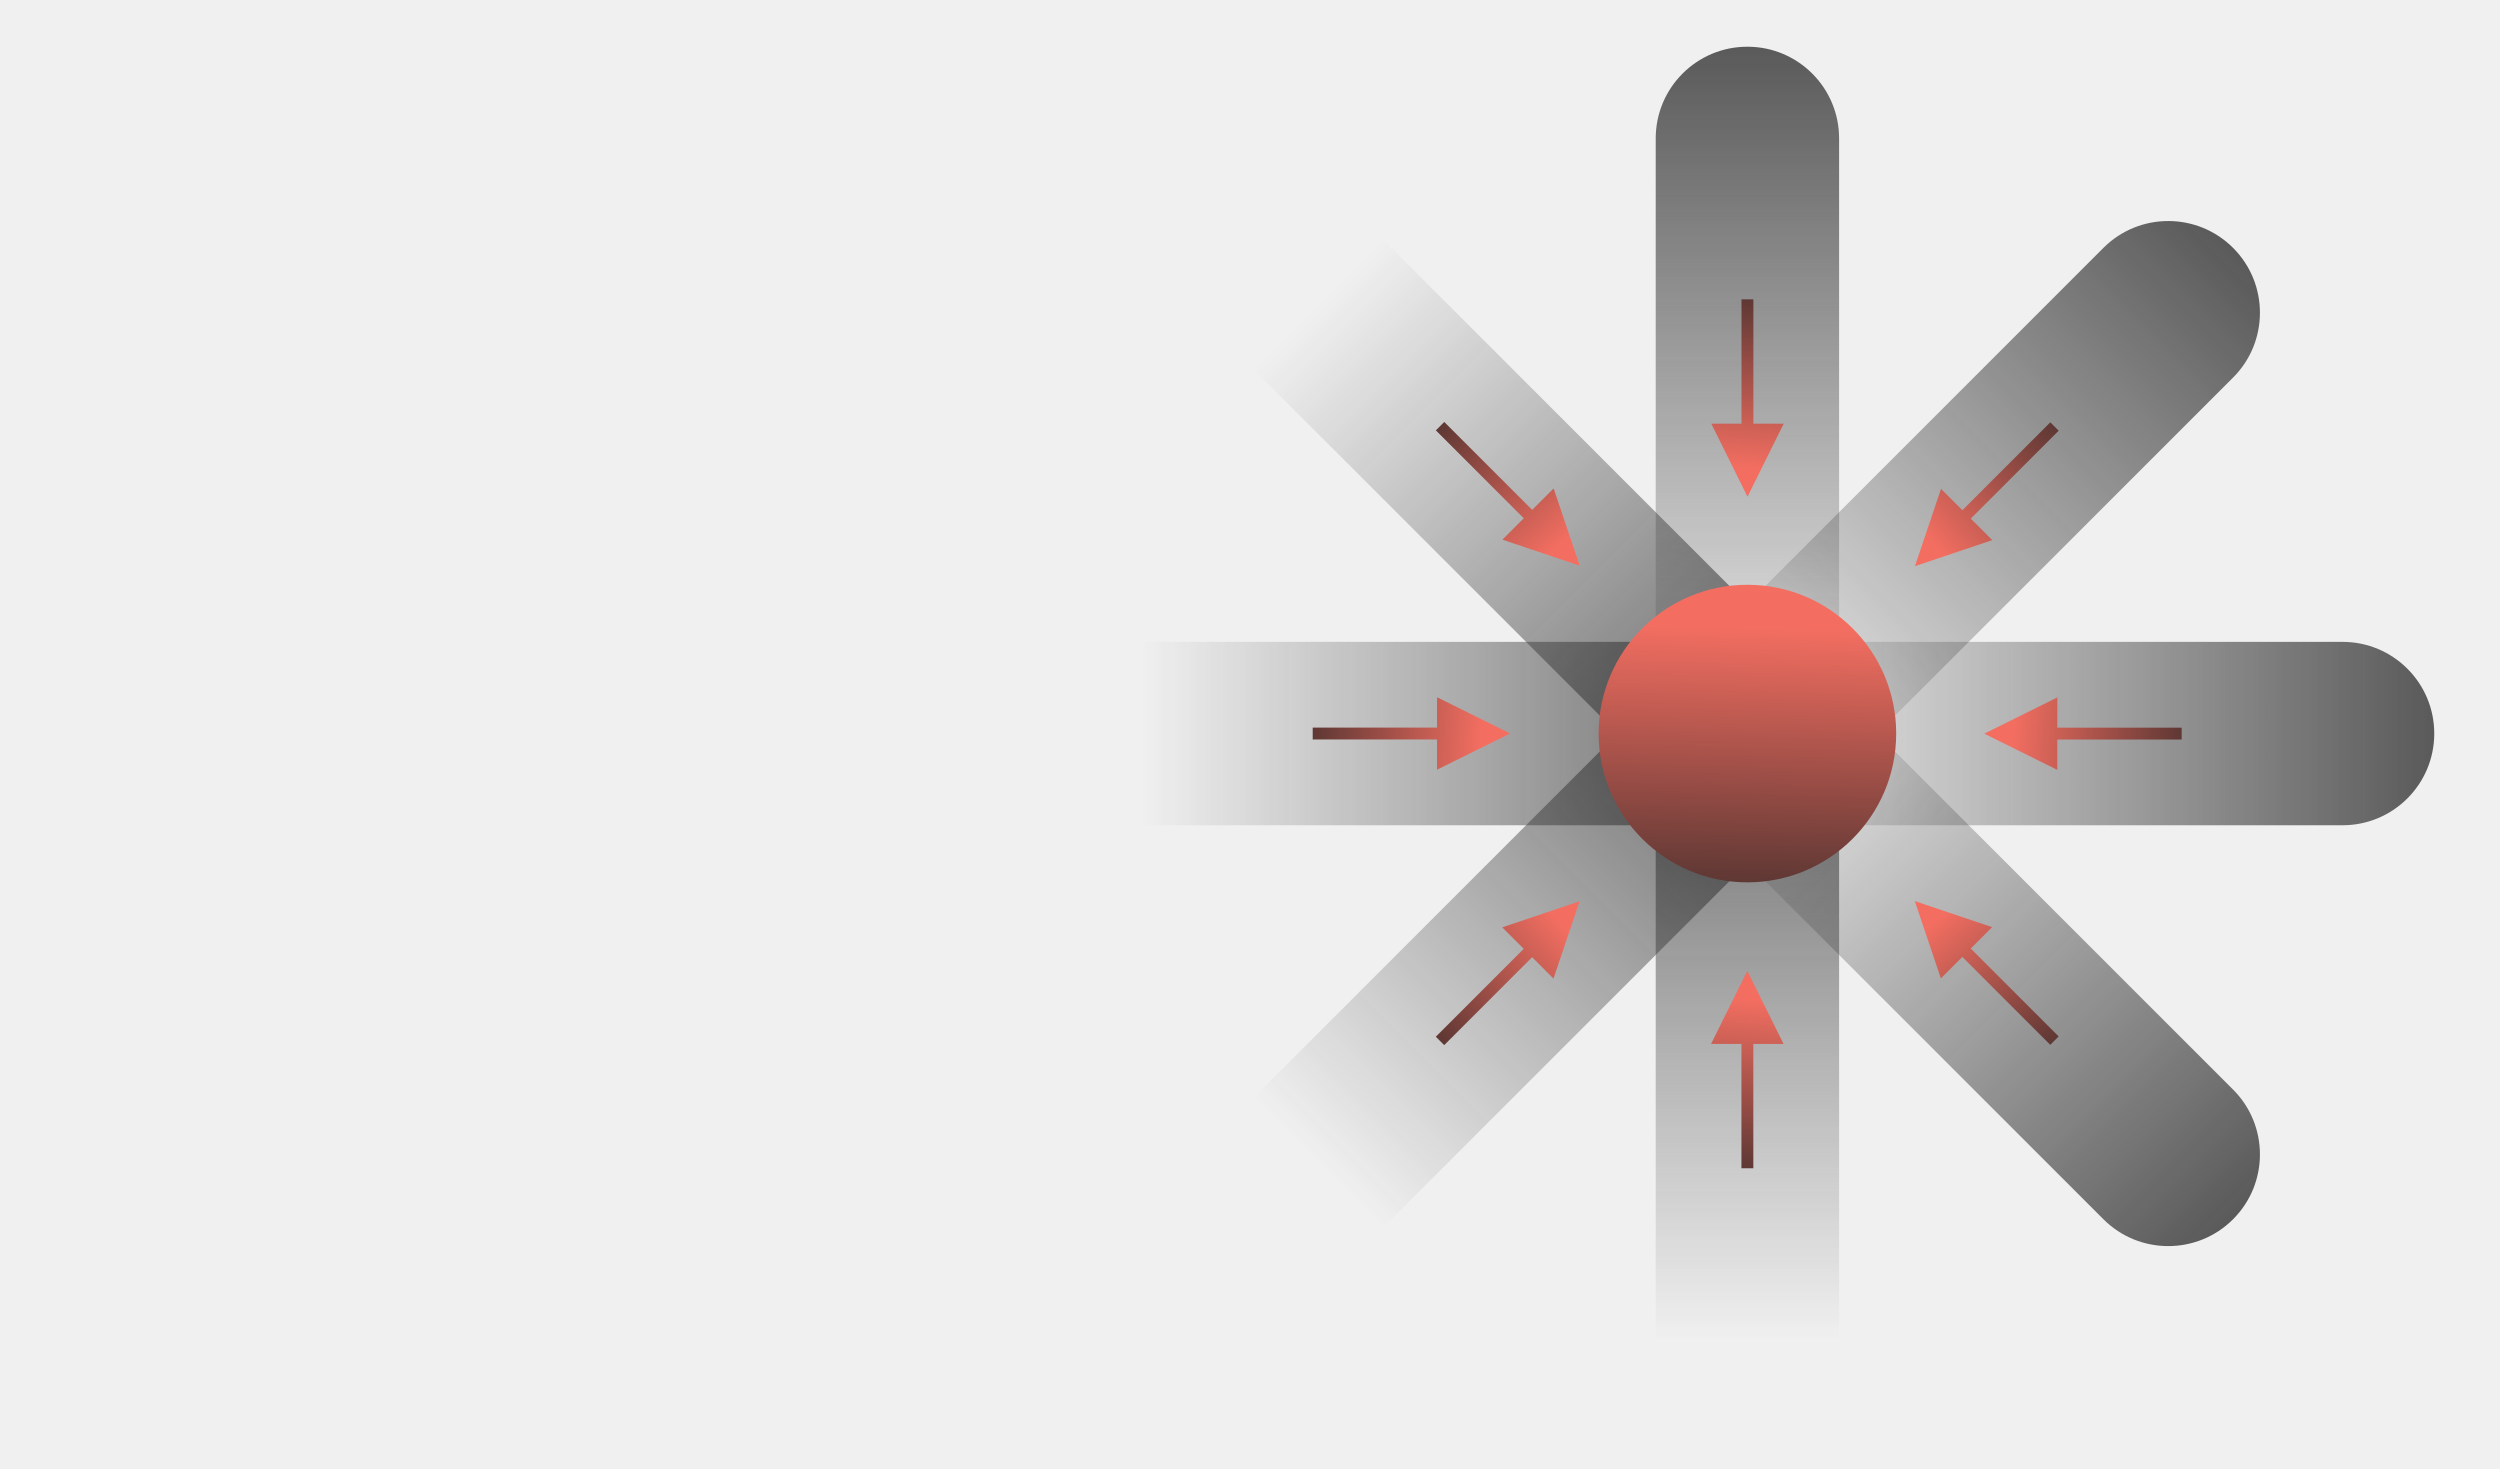
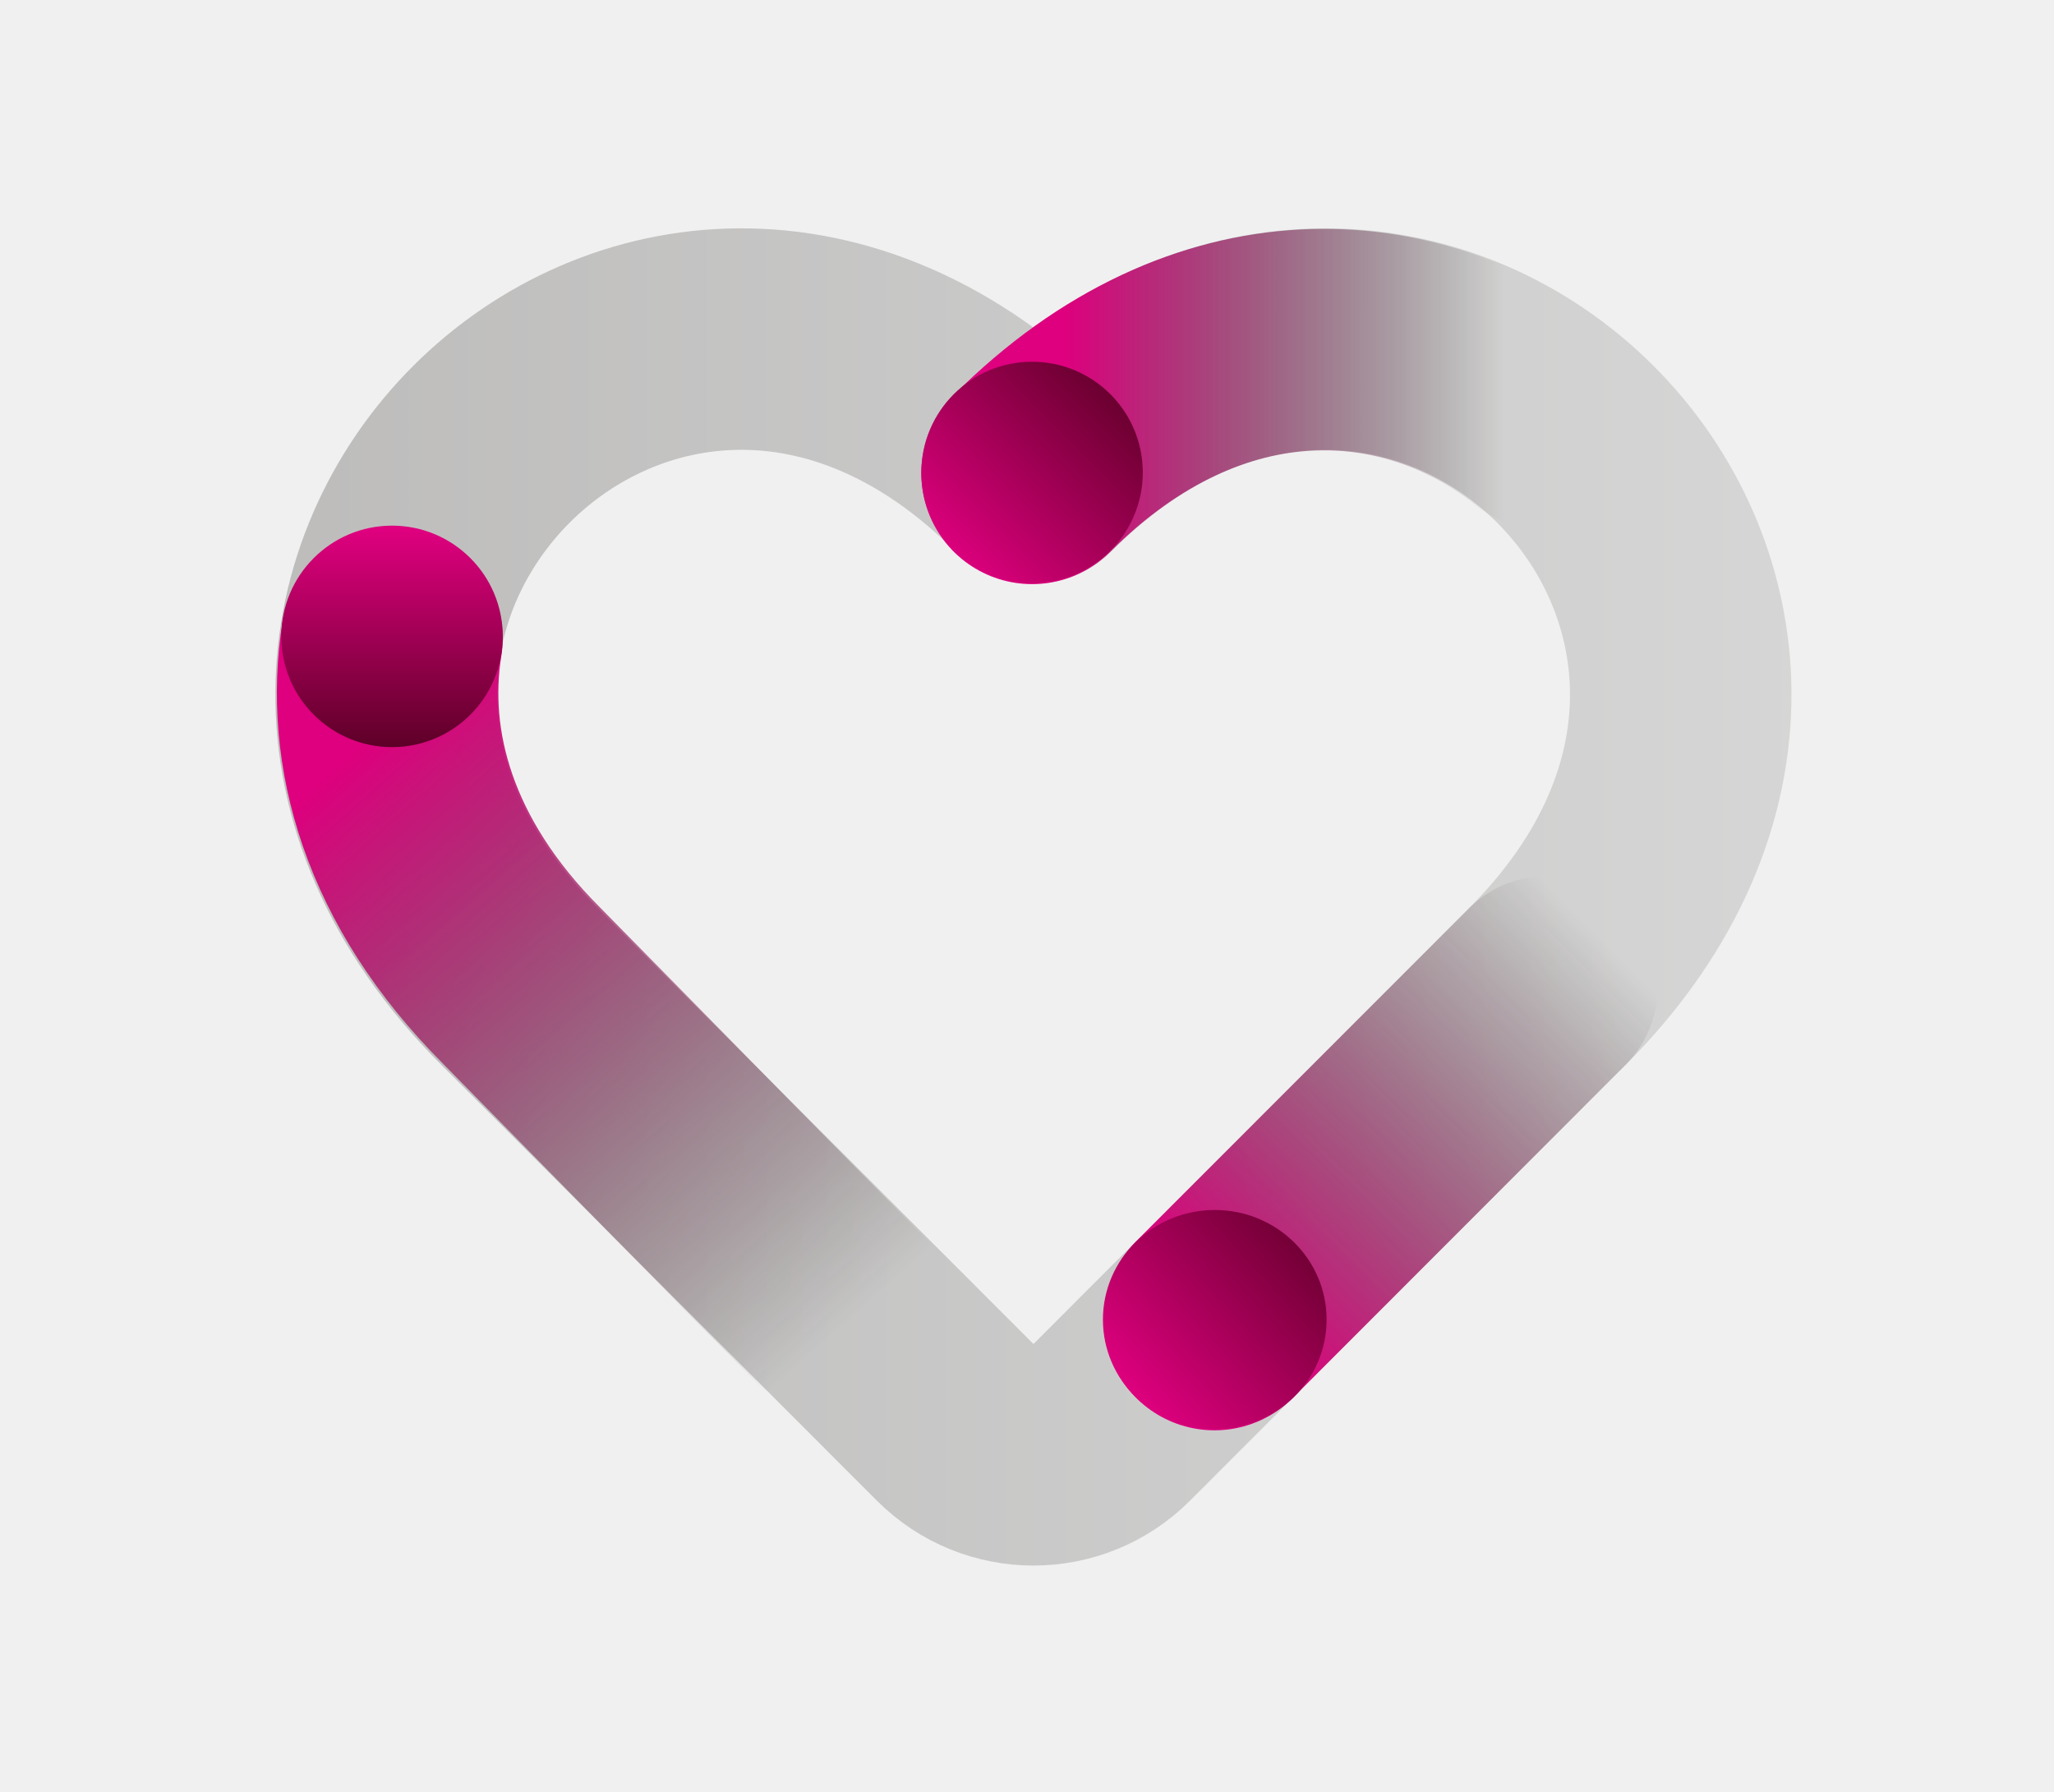
- <svg xmlns="http://www.w3.org/2000/svg" width="1445" height="849" viewBox="0 0 1445 849" fill="none">
-   <rect x="957" y="477" width="450" height="106" rx="53" transform="rotate(-90 957 477)" fill="url(#paint0_linear_954_2418)" />
-   <rect x="957" y="821" width="450" height="106" rx="53" transform="rotate(-90 957 821)" fill="url(#paint1_linear_954_2418)" />
-   <path d="M1006.55 603.386V675.253H1013.42V603.386H1030.89L1009.94 561.152L989 603.386H1006.55Z" fill="url(#paint2_linear_954_2418)" />
-   <path d="M1013.45 244.866L1013.45 172.999L1006.58 172.999L1006.58 244.866L989.114 244.866L1010.06 287.1L1031 244.866L1013.45 244.866Z" fill="url(#paint3_linear_954_2418)" />
-   <rect x="957" y="371" width="450" height="106" rx="53" fill="url(#paint4_linear_954_2418)" />
-   <rect x="613" y="371" width="450" height="106" rx="53" fill="url(#paint5_linear_954_2418)" />
-   <path d="M830.614 420.554L758.747 420.554L758.747 427.419L830.614 427.419L830.614 444.886L872.847 423.943L830.614 403L830.614 420.554Z" fill="url(#paint6_linear_954_2418)" />
-   <path d="M1189.13 427.446L1261 427.446L1261 420.581L1189.13 420.581L1189.13 403.114L1146.9 424.057L1189.13 445L1189.13 427.446Z" fill="url(#paint7_linear_954_2418)" />
-   <rect x="935.046" y="424" width="450" height="106" rx="53" transform="rotate(-45 935.046 424)" fill="url(#paint8_linear_954_2418)" />
-   <rect x="691.802" y="667.244" width="450" height="106" rx="53" transform="rotate(-45 691.802 667.244)" fill="url(#paint9_linear_954_2418)" />
-   <path d="M880.718 548.408L829.9 599.225L834.755 604.08L885.572 553.262L897.923 565.613L912.978 520.941L868.305 535.996L880.718 548.408Z" fill="url(#paint10_linear_954_2418)" />
-   <path d="M1139.1 299.77L1189.92 248.952L1185.07 244.098L1134.25 294.915L1121.9 282.564L1106.84 327.237L1151.52 312.182L1139.1 299.77Z" fill="url(#paint11_linear_954_2418)" />
-   <rect x="1010" y="349.046" width="450" height="106" rx="53" transform="rotate(45 1010 349.046)" fill="url(#paint12_linear_954_2418)" />
-   <rect x="766.755" y="105.802" width="450" height="106" rx="53" transform="rotate(45 766.755 105.802)" fill="url(#paint13_linear_954_2418)" />
-   <path d="M885.592 294.717L834.774 243.899L829.92 248.754L880.737 299.571L868.386 311.922L913.059 326.977L898.004 282.304L885.592 294.717Z" fill="url(#paint14_linear_954_2418)" />
-   <path d="M1134.23 553.103L1185.05 603.92L1189.9 599.066L1139.08 548.248L1151.44 535.897L1106.76 520.842L1121.82 565.515L1134.23 553.103Z" fill="url(#paint15_linear_954_2418)" />
-   <path d="M1010 510C1057.5 510 1096 471.496 1096 424C1096 376.504 1057.5 338 1010 338C962.504 338 924 376.504 924 424C924 471.496 962.504 510 1010 510Z" fill="url(#paint16_linear_954_2418)" />
+ <svg xmlns="http://www.w3.org/2000/svg" width="860" height="750" viewBox="0 0 860 750" fill="none">
+   <g clip-path="url(#clip0_2163_2784)">
+     <g clip-path="url(#clip1_2163_2784)">
+       <path opacity="0.5" d="M432.672 197.972C273.436 38.649 58.369 253.781 217.648 413.126L399.947 595.511C418.039 613.624 447.37 613.624 465.462 595.511L647.761 413.126C806.976 253.803 591.908 38.649 432.672 197.972Z" stroke="url(#paint0_linear_2163_2784)" stroke-opacity="0.5" stroke-width="92.724" stroke-linecap="round" stroke-linejoin="round" />
+       <path d="M164.115 267.365C156.745 313.189 171.075 365.323 218.282 412.552L380.847 577.883" stroke="url(#paint1_linear_2163_2784)" stroke-width="92.724" stroke-miterlimit="10" stroke-linecap="round" />
+       <path d="M647.761 413.125L508.497 552.476" stroke="url(#paint2_linear_2163_2784)" stroke-width="92.724" stroke-miterlimit="10" stroke-linecap="round" />
+       <path d="M432.117 198.191C506.126 124.139 592.217 130.991 647.141 175.517" stroke="url(#paint3_linear_2163_2784)" stroke-width="92.724" stroke-miterlimit="10" stroke-linecap="round" />
+       <path d="M432.117 244.185C406.508 244.185 385.754 223.432 385.754 197.823C385.754 172.214 406.508 151.461 432.117 151.461C457.725 151.461 478.479 172.214 478.479 197.823C478.479 223.432 457.725 244.185 432.117 244.185Z" fill="url(#paint4_linear_2163_2784)" />
+       <path d="M164.143 312.8C138.535 312.8 117.781 292.047 117.781 266.438C117.781 240.83 138.535 220.076 164.143 220.076C189.752 220.076 210.506 240.83 210.506 266.438C210.506 292.047 189.752 312.8 164.143 312.8Z" fill="url(#paint5_linear_2163_2784)" />
+       <path d="M508.614 598.391C482.75 598.391 461.789 577.845 461.789 552.492C461.789 527.14 482.75 506.594 508.614 506.594C534.479 506.594 555.44 527.14 555.44 552.492C555.44 577.845 534.479 598.391 508.614 598.391Z" fill="url(#paint6_linear_2163_2784)" />
+     </g>
+   </g>
  <defs>
-     <linearGradient id="paint0_linear_954_2418" x1="1516.62" y1="583" x2="1003.42" y2="583" gradientUnits="userSpaceOnUse">
-       <stop stop-color="#303030" />
-       <stop offset="1" stop-color="#333333" stop-opacity="0" />
+     <linearGradient id="paint0_linear_2163_2784" x1="827.769" y1="375.516" x2="-10.193" y2="375.516" gradientUnits="userSpaceOnUse">
+       <stop stop-color="#929292" />
+       <stop offset="1" stop-color="#100C08" />
    </linearGradient>
-     <linearGradient id="paint1_linear_954_2418" x1="1516.62" y1="927" x2="1003.42" y2="927" gradientUnits="userSpaceOnUse">
-       <stop stop-color="#303030" />
-       <stop offset="1" stop-color="#333333" stop-opacity="0" />
+     <linearGradient id="paint1_linear_2163_2784" x1="159.771" y1="304.867" x2="369.24" y2="540.749" gradientUnits="userSpaceOnUse">
+       <stop stop-color="#DE007E" />
+       <stop offset="1" stop-color="#0D0802" stop-opacity="0" />
    </linearGradient>
-     <linearGradient id="paint2_linear_954_2418" x1="994.601" y1="576.415" x2="985.312" y2="714.097" gradientUnits="userSpaceOnUse">
-       <stop stop-color="#F36E61" />
-       <stop offset="1" stop-color="#212121" />
+     <linearGradient id="paint2_linear_2163_2784" x1="509.318" y1="551.589" x2="669.094" y2="391.813" gradientUnits="userSpaceOnUse">
+       <stop stop-color="#DE007E" />
+       <stop offset="1" stop-color="#0D0802" stop-opacity="0" />
    </linearGradient>
-     <linearGradient id="paint3_linear_954_2418" x1="1025.4" y1="271.837" x2="1034.69" y2="134.155" gradientUnits="userSpaceOnUse">
-       <stop stop-color="#F36E61" />
-       <stop offset="1" stop-color="#212121" />
+     <linearGradient id="paint3_linear_2163_2784" x1="446.101" y1="170.2" x2="629.979" y2="170.2" gradientUnits="userSpaceOnUse">
+       <stop stop-color="#DE007E" />
+       <stop offset="1" stop-color="#050703" stop-opacity="0" />
    </linearGradient>
-     <linearGradient id="paint4_linear_954_2418" x1="1516.62" y1="477" x2="1003.42" y2="477" gradientUnits="userSpaceOnUse">
-       <stop stop-color="#303030" />
-       <stop offset="1" stop-color="#333333" stop-opacity="0" />
+     <linearGradient id="paint4_linear_2163_2784" x1="506.708" y1="123.231" x2="397.119" y2="232.82" gradientUnits="userSpaceOnUse">
+       <stop stop-color="#240000" />
+       <stop offset="1" stop-color="#DE007E" />
    </linearGradient>
-     <linearGradient id="paint5_linear_954_2418" x1="1172.62" y1="477" x2="659.416" y2="477" gradientUnits="userSpaceOnUse">
-       <stop stop-color="#303030" />
-       <stop offset="1" stop-color="#333333" stop-opacity="0" />
+     <linearGradient id="paint5_linear_2163_2784" x1="164.143" y1="353.233" x2="164.143" y2="222.676" gradientUnits="userSpaceOnUse">
+       <stop stop-color="#240000" />
+       <stop offset="1" stop-color="#DE007E" />
    </linearGradient>
-     <linearGradient id="paint6_linear_954_2418" x1="857.585" y1="408.601" x2="719.903" y2="399.312" gradientUnits="userSpaceOnUse">
-       <stop stop-color="#F36E61" />
-       <stop offset="1" stop-color="#212121" />
+     <linearGradient id="paint6_linear_2163_2784" x1="596.147" y1="476.094" x2="475.808" y2="585.404" gradientUnits="userSpaceOnUse">
+       <stop stop-color="#240000" />
+       <stop offset="1" stop-color="#DE007E" />
    </linearGradient>
-     <linearGradient id="paint7_linear_954_2418" x1="1162.16" y1="439.399" x2="1299.84" y2="448.688" gradientUnits="userSpaceOnUse">
-       <stop stop-color="#F36E61" />
-       <stop offset="1" stop-color="#212121" />
-     </linearGradient>
-     <linearGradient id="paint8_linear_954_2418" x1="1494.67" y1="530" x2="981.462" y2="530" gradientUnits="userSpaceOnUse">
-       <stop stop-color="#303030" />
-       <stop offset="1" stop-color="#333333" stop-opacity="0" />
-     </linearGradient>
-     <linearGradient id="paint9_linear_954_2418" x1="1251.42" y1="773.244" x2="738.217" y2="773.244" gradientUnits="userSpaceOnUse">
-       <stop stop-color="#303030" />
-       <stop offset="1" stop-color="#333333" stop-opacity="0" />
-     </linearGradient>
-     <linearGradient id="paint10_linear_954_2418" x1="891.337" y1="520.885" x2="787.413" y2="611.672" gradientUnits="userSpaceOnUse">
-       <stop stop-color="#F36E61" />
-       <stop offset="1" stop-color="#212121" />
-     </linearGradient>
-     <linearGradient id="paint11_linear_954_2418" x1="1128.48" y1="327.293" x2="1232.41" y2="236.506" gradientUnits="userSpaceOnUse">
-       <stop stop-color="#F36E61" />
-       <stop offset="1" stop-color="#212121" />
-     </linearGradient>
-     <linearGradient id="paint12_linear_954_2418" x1="1569.62" y1="455.046" x2="1056.42" y2="455.046" gradientUnits="userSpaceOnUse">
-       <stop stop-color="#303030" />
-       <stop offset="1" stop-color="#333333" stop-opacity="0" />
-     </linearGradient>
-     <linearGradient id="paint13_linear_954_2418" x1="1326.38" y1="211.802" x2="813.171" y2="211.802" gradientUnits="userSpaceOnUse">
-       <stop stop-color="#303030" />
-       <stop offset="1" stop-color="#333333" stop-opacity="0" />
-     </linearGradient>
-     <linearGradient id="paint14_linear_954_2418" x1="913.115" y1="305.336" x2="822.328" y2="201.412" gradientUnits="userSpaceOnUse">
-       <stop stop-color="#F36E61" />
-       <stop offset="1" stop-color="#212121" />
-     </linearGradient>
-     <linearGradient id="paint15_linear_954_2418" x1="1106.71" y1="542.483" x2="1197.49" y2="646.407" gradientUnits="userSpaceOnUse">
-       <stop stop-color="#F36E61" />
-       <stop offset="1" stop-color="#212121" />
-     </linearGradient>
-     <linearGradient id="paint16_linear_954_2418" x1="947" y1="361.007" x2="941.839" y2="569.372" gradientUnits="userSpaceOnUse">
-       <stop stop-color="#F36E61" />
-       <stop offset="1" stop-color="#212121" />
-     </linearGradient>
+     <clipPath id="clip0_2163_2784">
+       <rect width="860" height="750" fill="white" />
+     </clipPath>
+     <clipPath id="clip1_2163_2784">
+       <rect width="635.367" height="560.753" fill="white" transform="translate(115 95)" />
+     </clipPath>
  </defs>
</svg>
